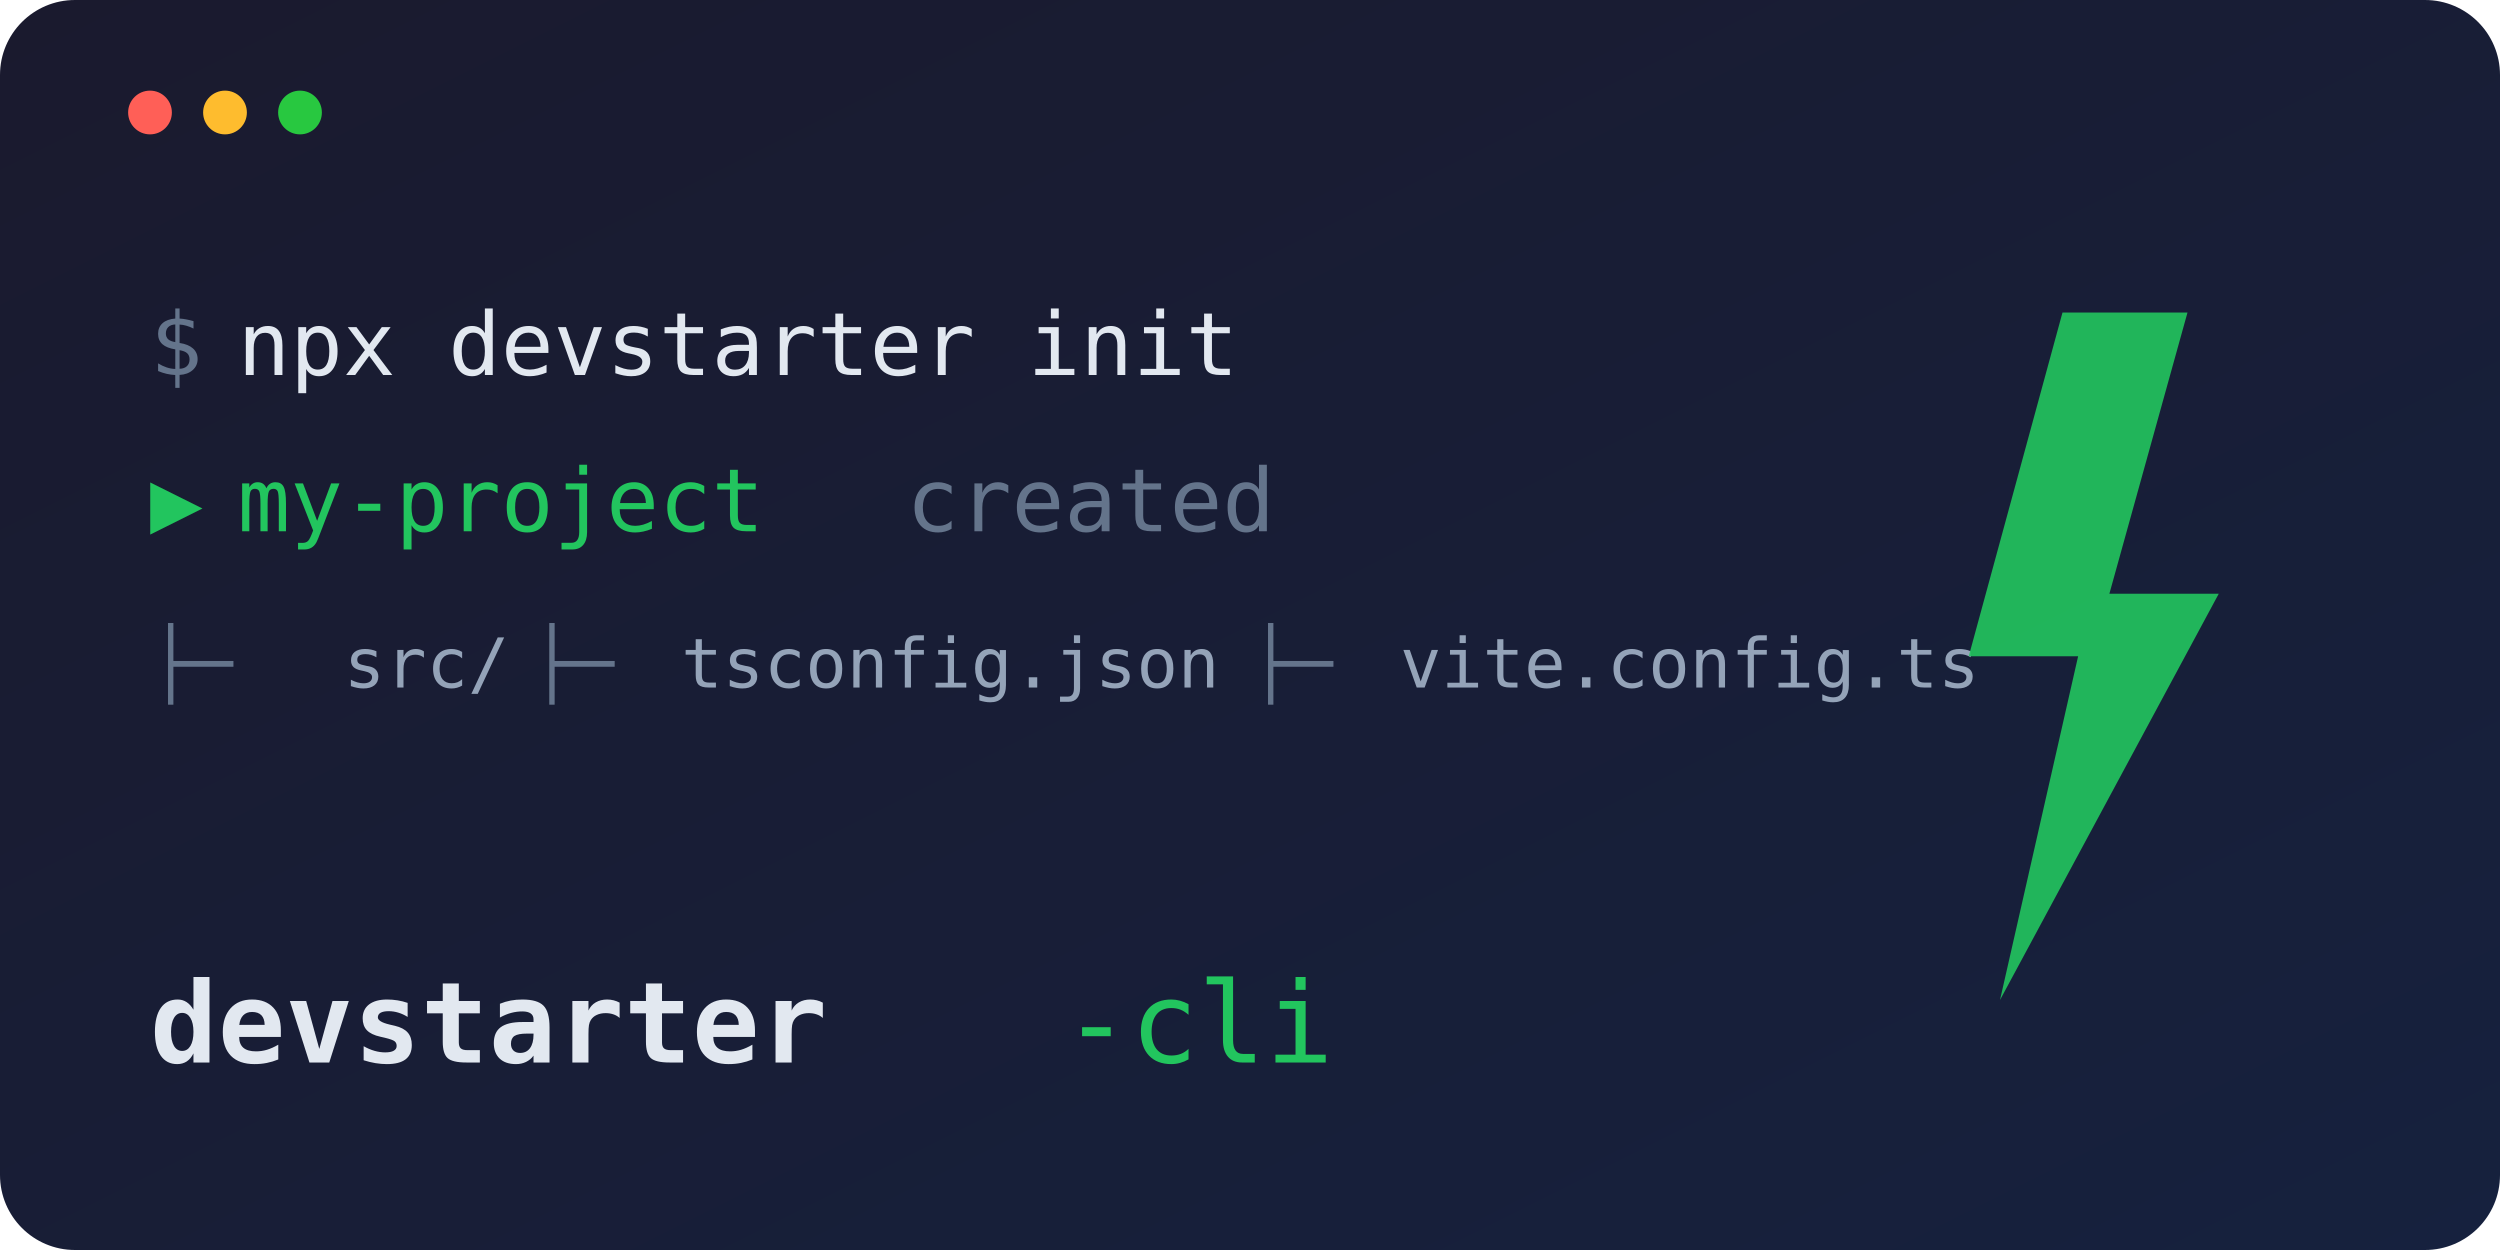
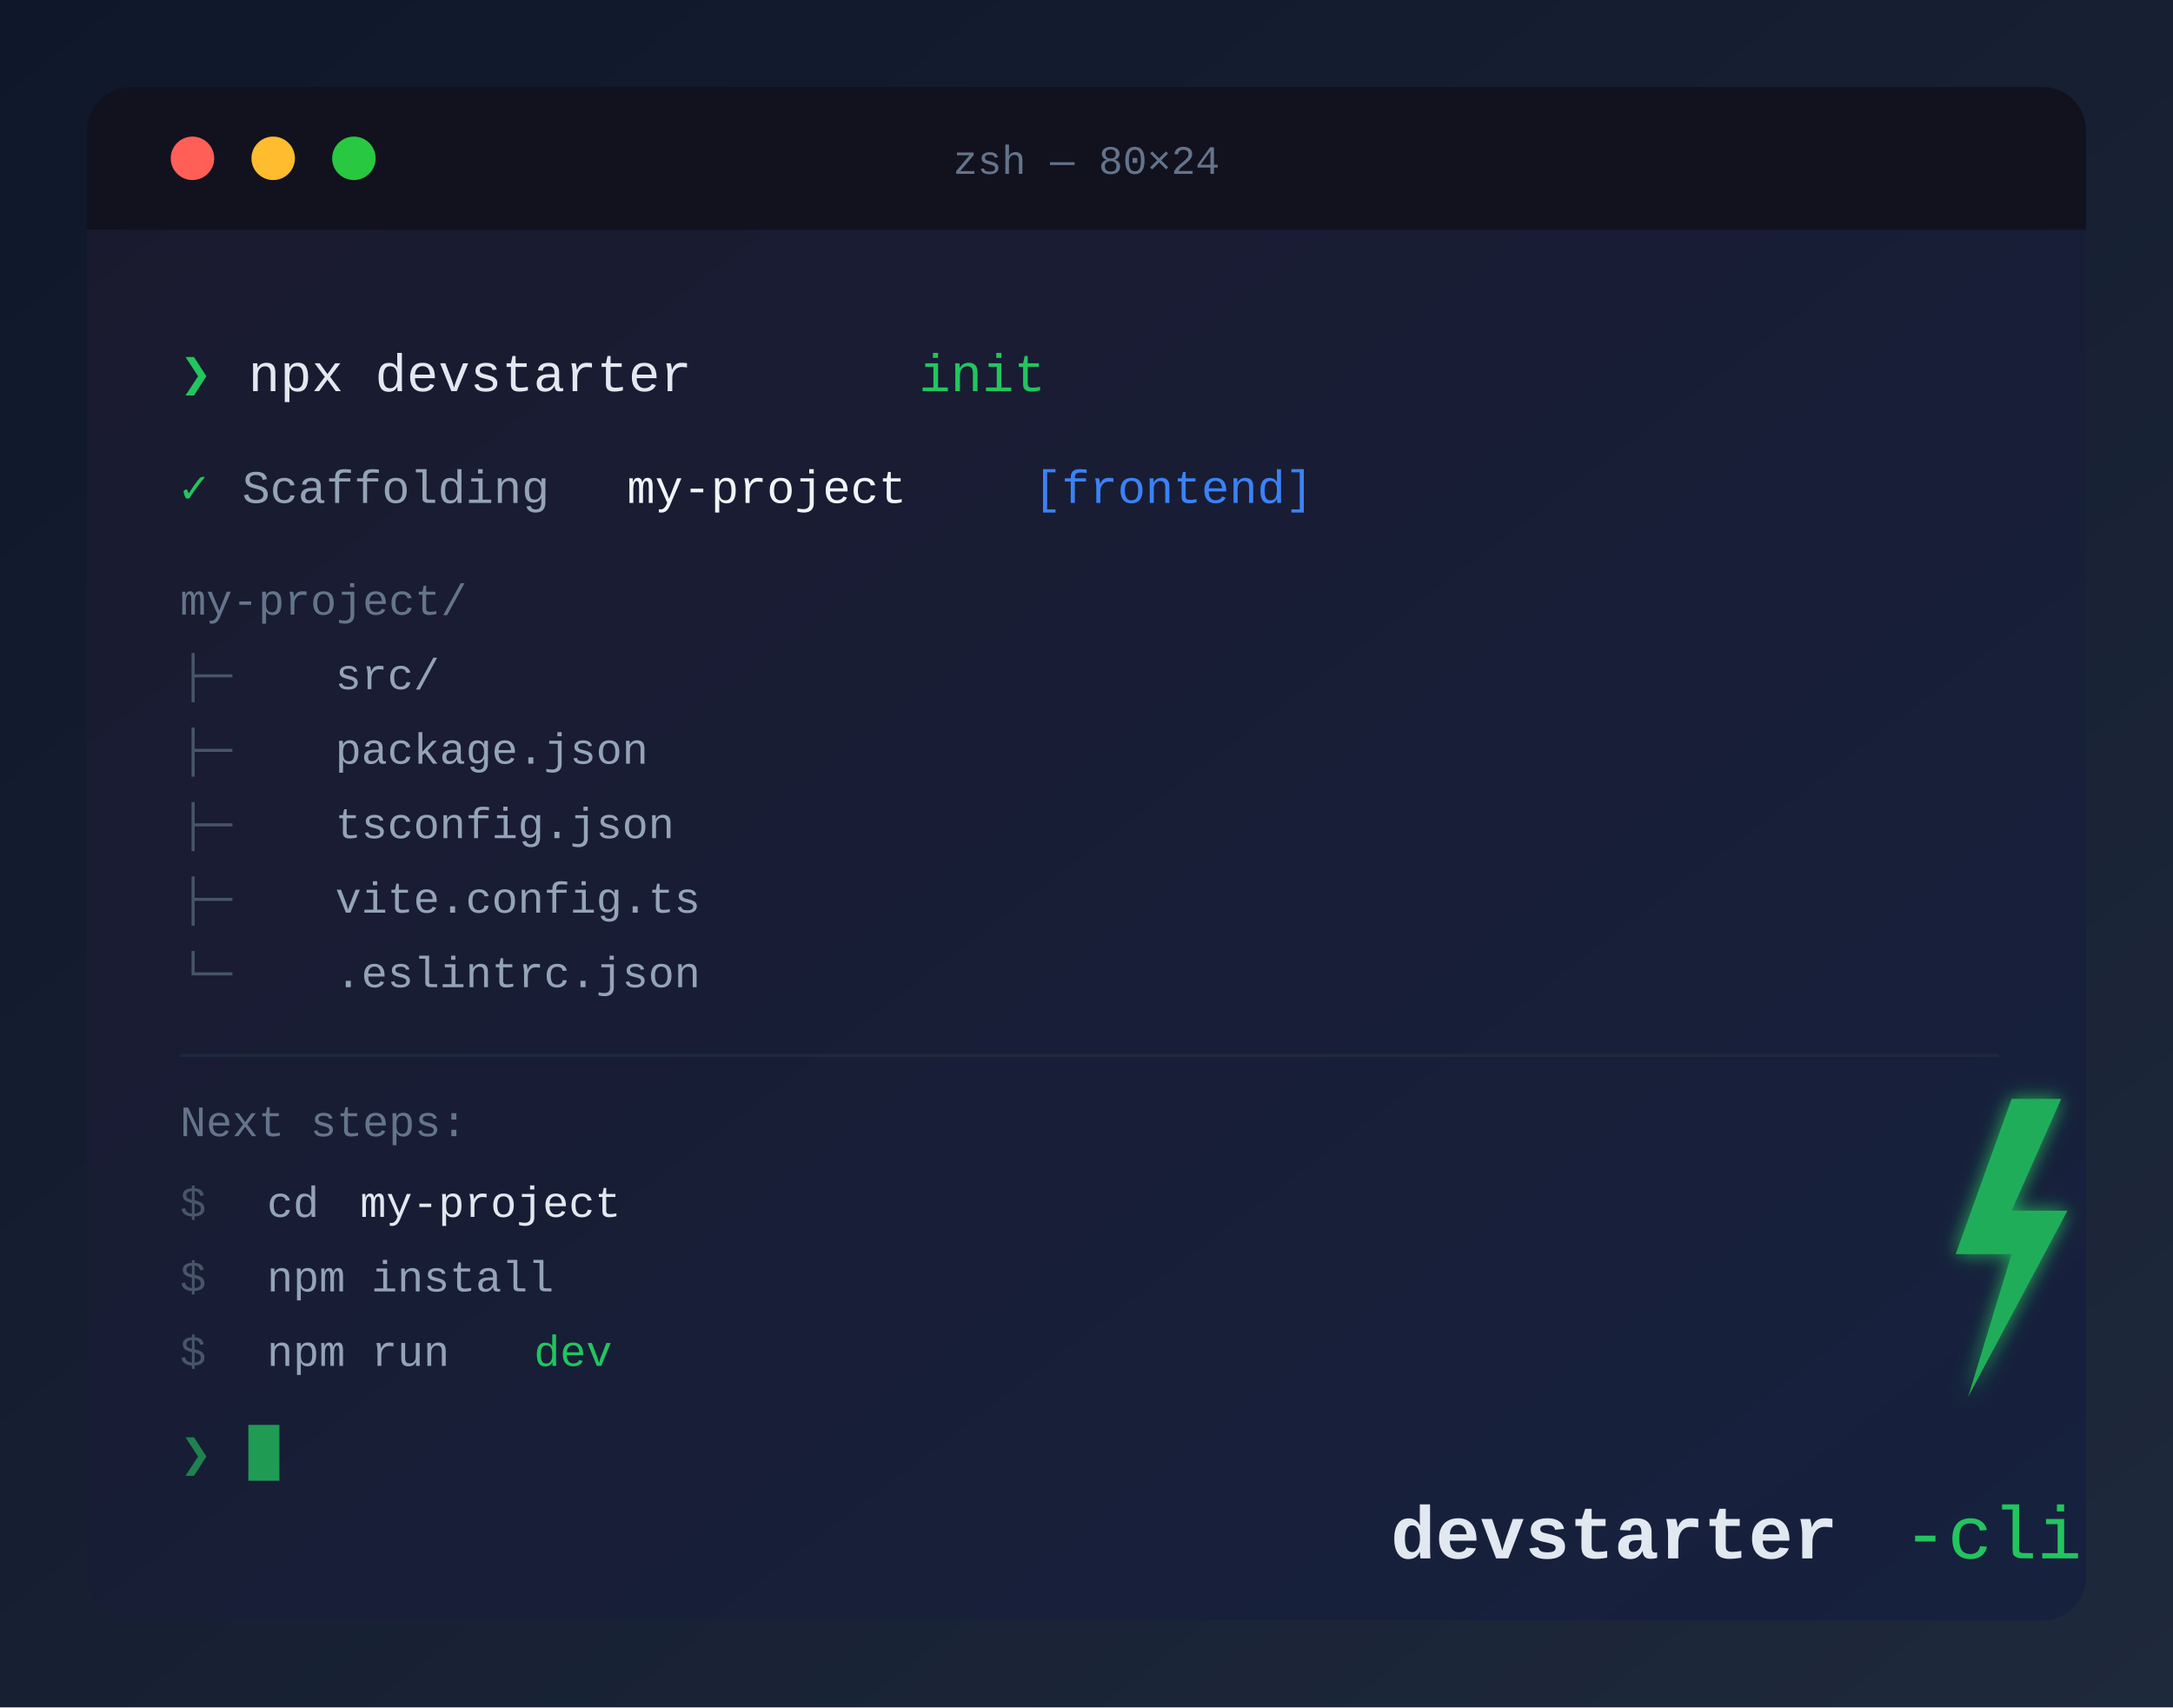
- <svg xmlns="http://www.w3.org/2000/svg" viewBox="0 0 800 400">
+ <svg xmlns="http://www.w3.org/2000/svg" viewBox="0 0 700 550">
  <defs>
    <linearGradient id="bg" x1="0%" y1="0%" x2="100%" y2="100%">
-       <stop offset="0%" style="stop-color:#1a1a2e" />
-       <stop offset="100%" style="stop-color:#16213e" />
+       <stop offset="0%" stop-color="#0f172a" />
+       <stop offset="100%" stop-color="#1e293b" />
    </linearGradient>
+     <linearGradient id="termBg" x1="0%" y1="0%" x2="100%" y2="100%">
+       <stop offset="0%" stop-color="#1a1a2e" />
+       <stop offset="100%" stop-color="#16213e" />
+     </linearGradient>
+     <filter id="glowGreen" x="-20%" y="-20%" width="140%" height="140%">
+       <feGaussianBlur stdDeviation="3" result="blur" />
+       <feMerge>
+         <feMergeNode in="blur" />
+         <feMergeNode in="SourceGraphic" />
+       </feMerge>
+     </filter>
  </defs>
-   <rect width="800" height="400" rx="24" fill="url(#bg)" />
-   <circle cx="48" cy="36" r="7" fill="#ff5f57" />
-   <circle cx="72" cy="36" r="7" fill="#febc2e" />
-   <circle cx="96" cy="36" r="7" fill="#28c840" />
-   <text x="48" y="120" font-family="monospace" font-size="28" fill="#64748b">$</text>
-   <text x="76" y="120" font-family="monospace" font-size="28" fill="#e2e8f0">npx devstarter init</text>
-   <text x="48" y="170" font-family="monospace" font-size="28" fill="#22c55e">▶</text>
-   <text x="76" y="170" font-family="monospace" font-size="28" fill="#22c55e">my-project</text>
-   <text x="290" y="170" font-family="monospace" font-size="28" fill="#64748b">created</text>
-   <text x="48" y="220" font-family="monospace" font-size="22" fill="#64748b">  ├─</text>
-   <text x="110" y="220" font-family="monospace" font-size="22" fill="#94a3b8">src/</text>
-   <text x="170" y="220" font-family="monospace" font-size="22" fill="#64748b">├─</text>
-   <text x="218" y="220" font-family="monospace" font-size="22" fill="#94a3b8">tsconfig.json</text>
-   <text x="400" y="220" font-family="monospace" font-size="22" fill="#64748b">├─</text>
-   <text x="448" y="220" font-family="monospace" font-size="22" fill="#94a3b8">vite.config.ts</text>
-   <text x="48" y="340" font-family="monospace" font-size="36" font-weight="bold" fill="#e2e8f0">devstarter</text>
-   <text x="340" y="340" font-family="monospace" font-size="36" fill="#22c55e">-cli</text>
-   <polygon points="660,100 630,210 665,210 640,320 710,190 675,190 700,100" fill="#22c55e" opacity="0.9" />
+   <rect width="700" height="550" fill="url(#bg)" />
+   <rect x="28" y="28" width="644" height="494" rx="14" fill="url(#termBg)" />
+   <rect x="28" y="28" width="644" height="46" rx="14" fill="#12121f" />
+   <rect x="28" y="60" width="644" height="14" fill="#12121f" />
+   <circle cx="62" cy="51" r="7" fill="#ff5f57" />
+   <circle cx="88" cy="51" r="7" fill="#febc2e" />
+   <circle cx="114" cy="51" r="7" fill="#28c840" />
+   <text x="350" y="56" font-family="'Courier New', monospace" font-size="13" fill="#64748b" text-anchor="middle">zsh — 80×24</text>
+   <text x="58" y="126" font-family="'Courier New', monospace" font-size="17" fill="#22c55e">❯</text>
+   <text x="80" y="126" font-family="'Courier New', monospace" font-size="17" fill="#e2e8f0">npx devstarter </text>
+   <text x="296" y="126" font-family="'Courier New', monospace" font-size="17" fill="#22c55e">init</text>
+   <text x="58" y="162" font-family="'Courier New', monospace" font-size="15" fill="#22c55e">✓</text>
+   <text x="78" y="162" font-family="'Courier New', monospace" font-size="15" fill="#94a3b8">Scaffolding </text>
+   <text x="202" y="162" font-family="'Courier New', monospace" font-size="15" fill="#f1f5f9">my-project</text>
+   <text x="333" y="162" font-family="'Courier New', monospace" font-size="15" fill="#3b82f6">  [frontend]</text>
+   <text x="58" y="198" font-family="'Courier New', monospace" font-size="14" fill="#64748b">  my-project/</text>
+   <text x="58" y="222" font-family="'Courier New', monospace" font-size="14" fill="#475569">  ├─ </text>
+   <text x="108" y="222" font-family="'Courier New', monospace" font-size="14" fill="#94a3b8">src/</text>
+   <text x="58" y="246" font-family="'Courier New', monospace" font-size="14" fill="#475569">  ├─ </text>
+   <text x="108" y="246" font-family="'Courier New', monospace" font-size="14" fill="#94a3b8">package.json</text>
+   <text x="58" y="270" font-family="'Courier New', monospace" font-size="14" fill="#475569">  ├─ </text>
+   <text x="108" y="270" font-family="'Courier New', monospace" font-size="14" fill="#94a3b8">tsconfig.json</text>
+   <text x="58" y="294" font-family="'Courier New', monospace" font-size="14" fill="#475569">  ├─ </text>
+   <text x="108" y="294" font-family="'Courier New', monospace" font-size="14" fill="#94a3b8">vite.config.ts</text>
+   <text x="58" y="318" font-family="'Courier New', monospace" font-size="14" fill="#475569">  └─ </text>
+   <text x="108" y="318" font-family="'Courier New', monospace" font-size="14" fill="#94a3b8">.eslintrc.json</text>
+   <line x1="58" y1="340" x2="644" y2="340" stroke="#1e293b" stroke-width="1" />
+   <text x="58" y="366" font-family="'Courier New', monospace" font-size="14" fill="#64748b">Next steps:</text>
+   <text x="58" y="392" font-family="'Courier New', monospace" font-size="14" fill="#475569">  $ </text>
+   <text x="86" y="392" font-family="'Courier New', monospace" font-size="14" fill="#94a3b8">cd </text>
+   <text x="116" y="392" font-family="'Courier New', monospace" font-size="14" fill="#e2e8f0">my-project</text>
+   <text x="58" y="416" font-family="'Courier New', monospace" font-size="14" fill="#475569">  $ </text>
+   <text x="86" y="416" font-family="'Courier New', monospace" font-size="14" fill="#94a3b8">npm install</text>
+   <text x="58" y="440" font-family="'Courier New', monospace" font-size="14" fill="#475569">  $ </text>
+   <text x="86" y="440" font-family="'Courier New', monospace" font-size="14" fill="#94a3b8">npm run </text>
+   <text x="172" y="440" font-family="'Courier New', monospace" font-size="14" fill="#22c55e">dev</text>
+   <text x="58" y="474" font-family="'Courier New', monospace" font-size="17" fill="#22c55e" opacity="0.6">❯</text>
+   <rect x="80" y="459" width="10" height="18" fill="#22c55e" opacity="0.75" />
+   <text x="448" y="502" font-family="'Courier New', monospace" font-size="24" font-weight="bold" fill="#e2e8f0">devstarter</text>
+   <text x="613" y="502" font-family="'Courier New', monospace" font-size="24" fill="#22c55e">-cli</text>
+   <polygon points="648,354 630,404 648,404 634,450 666,390 648,390 664,354" fill="#22c55e" opacity="0.85" filter="url(#glowGreen)" />
</svg>
